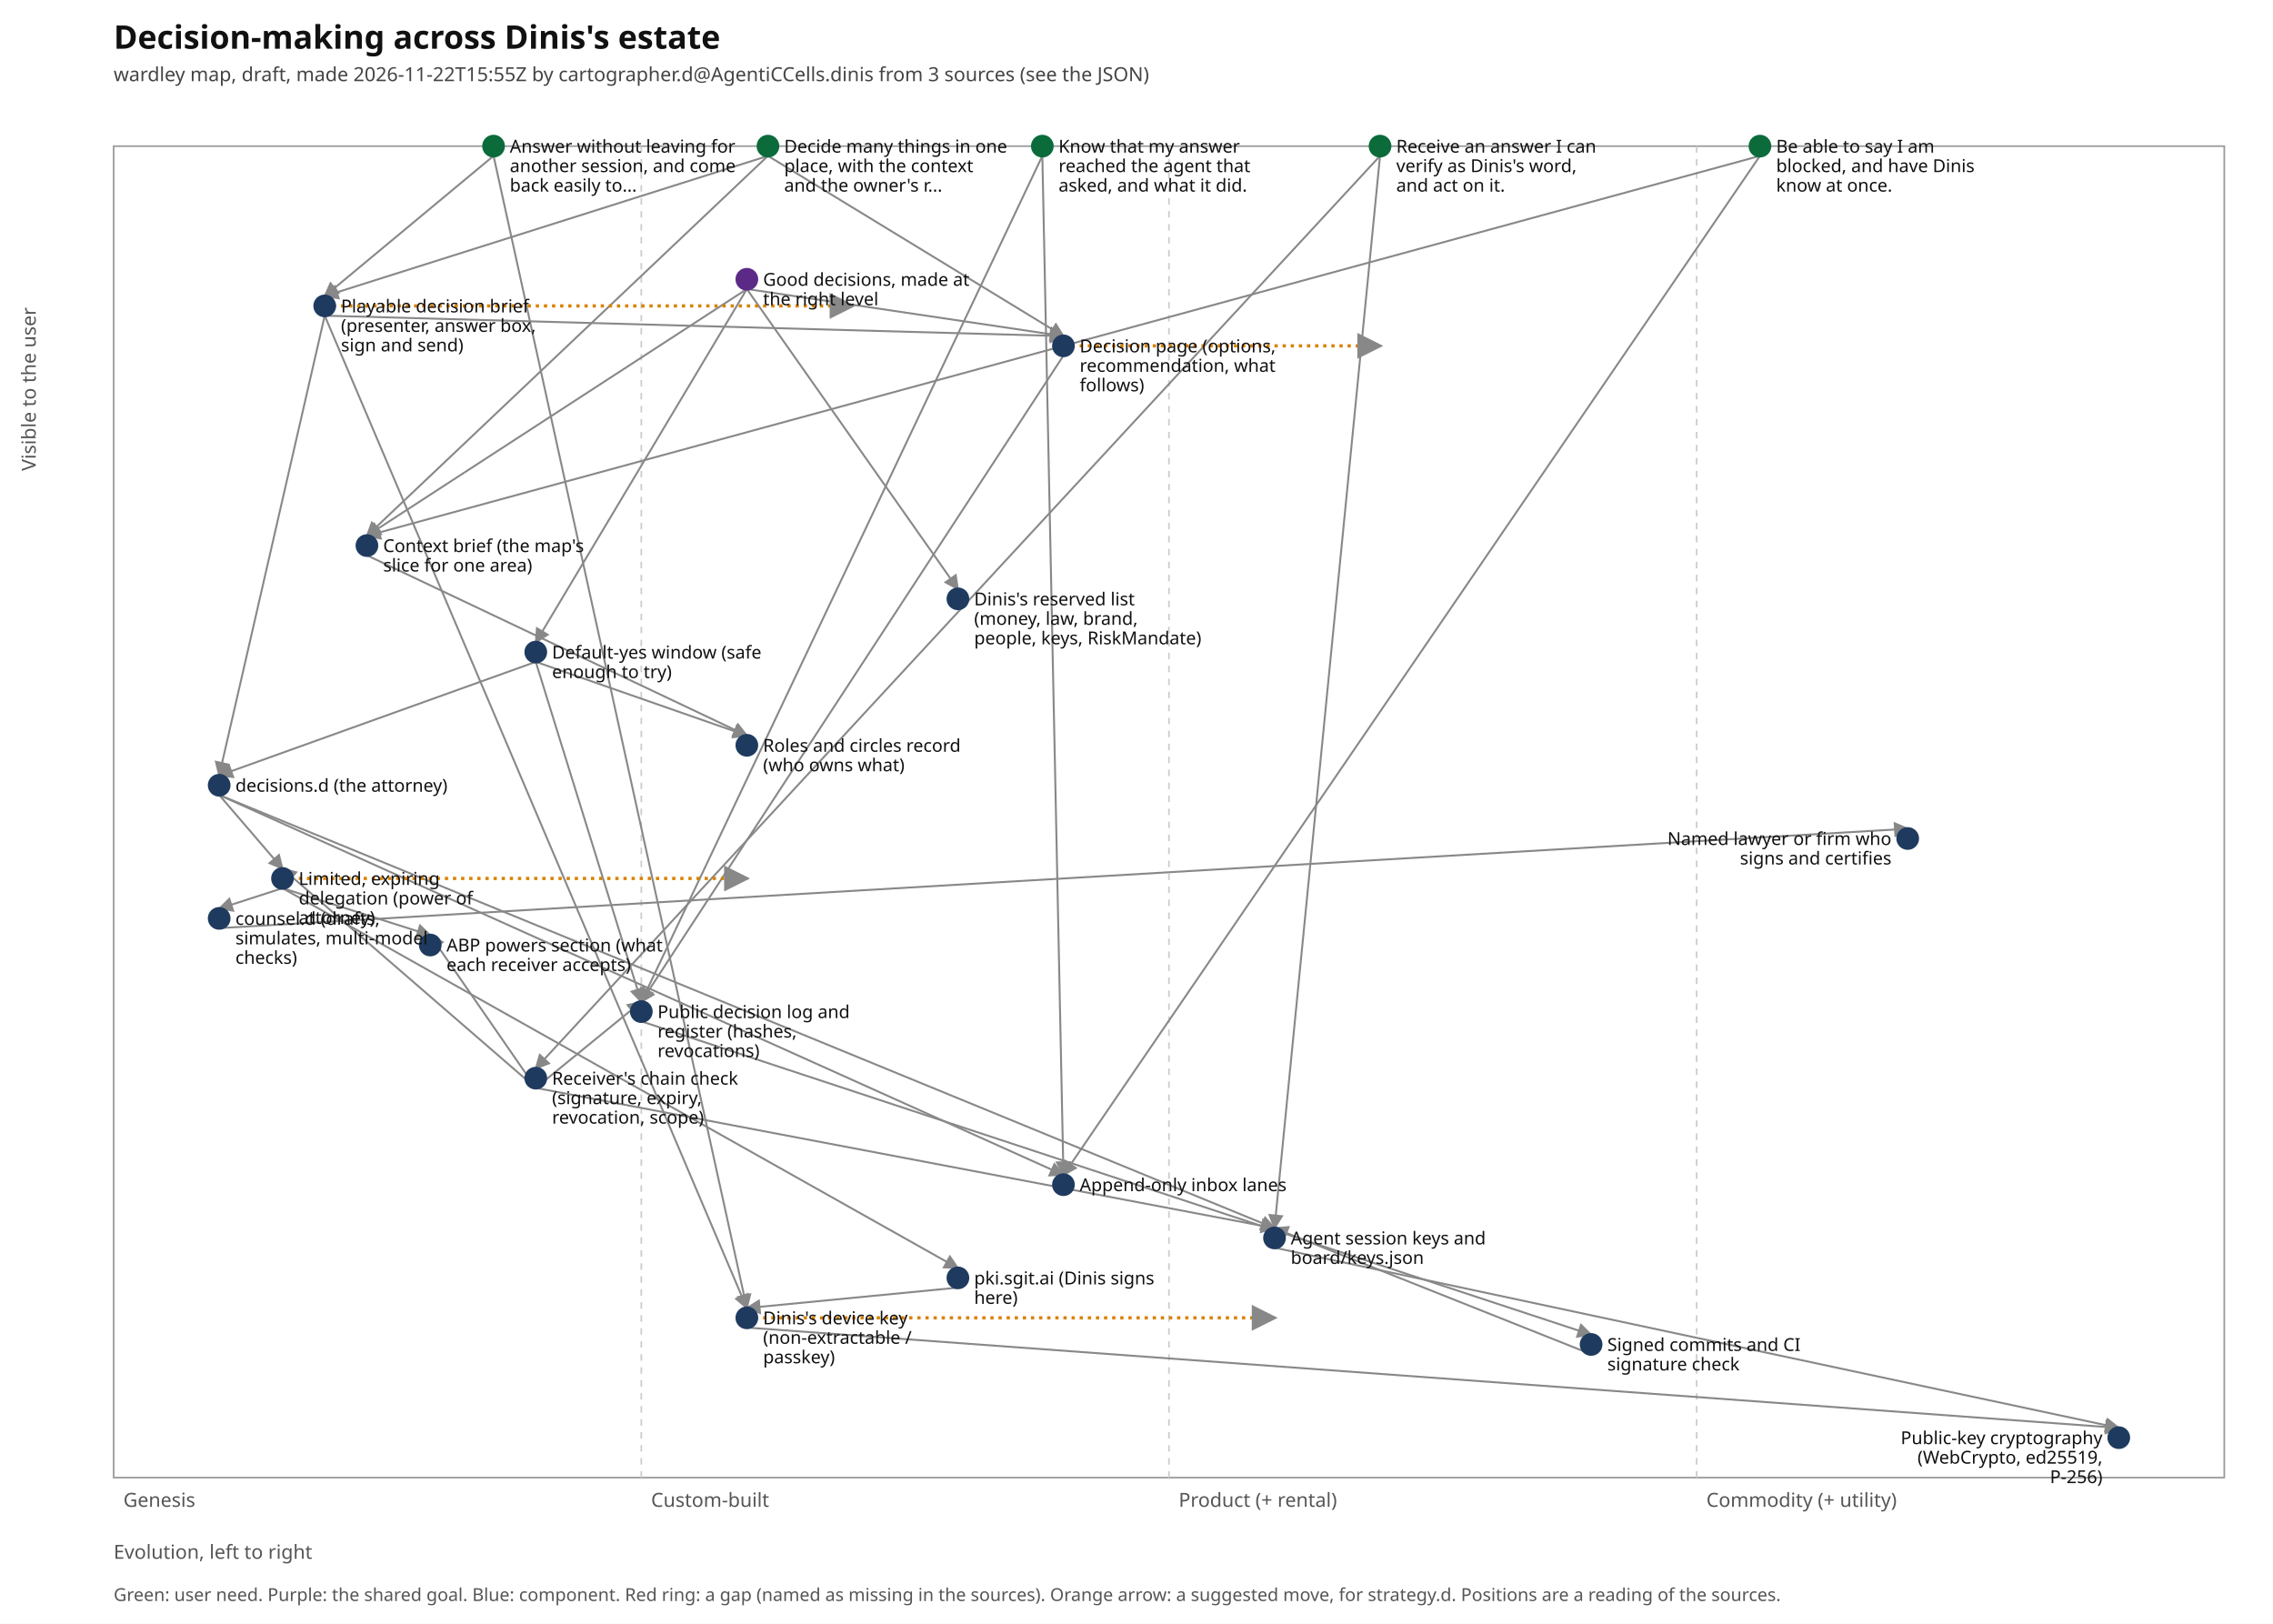
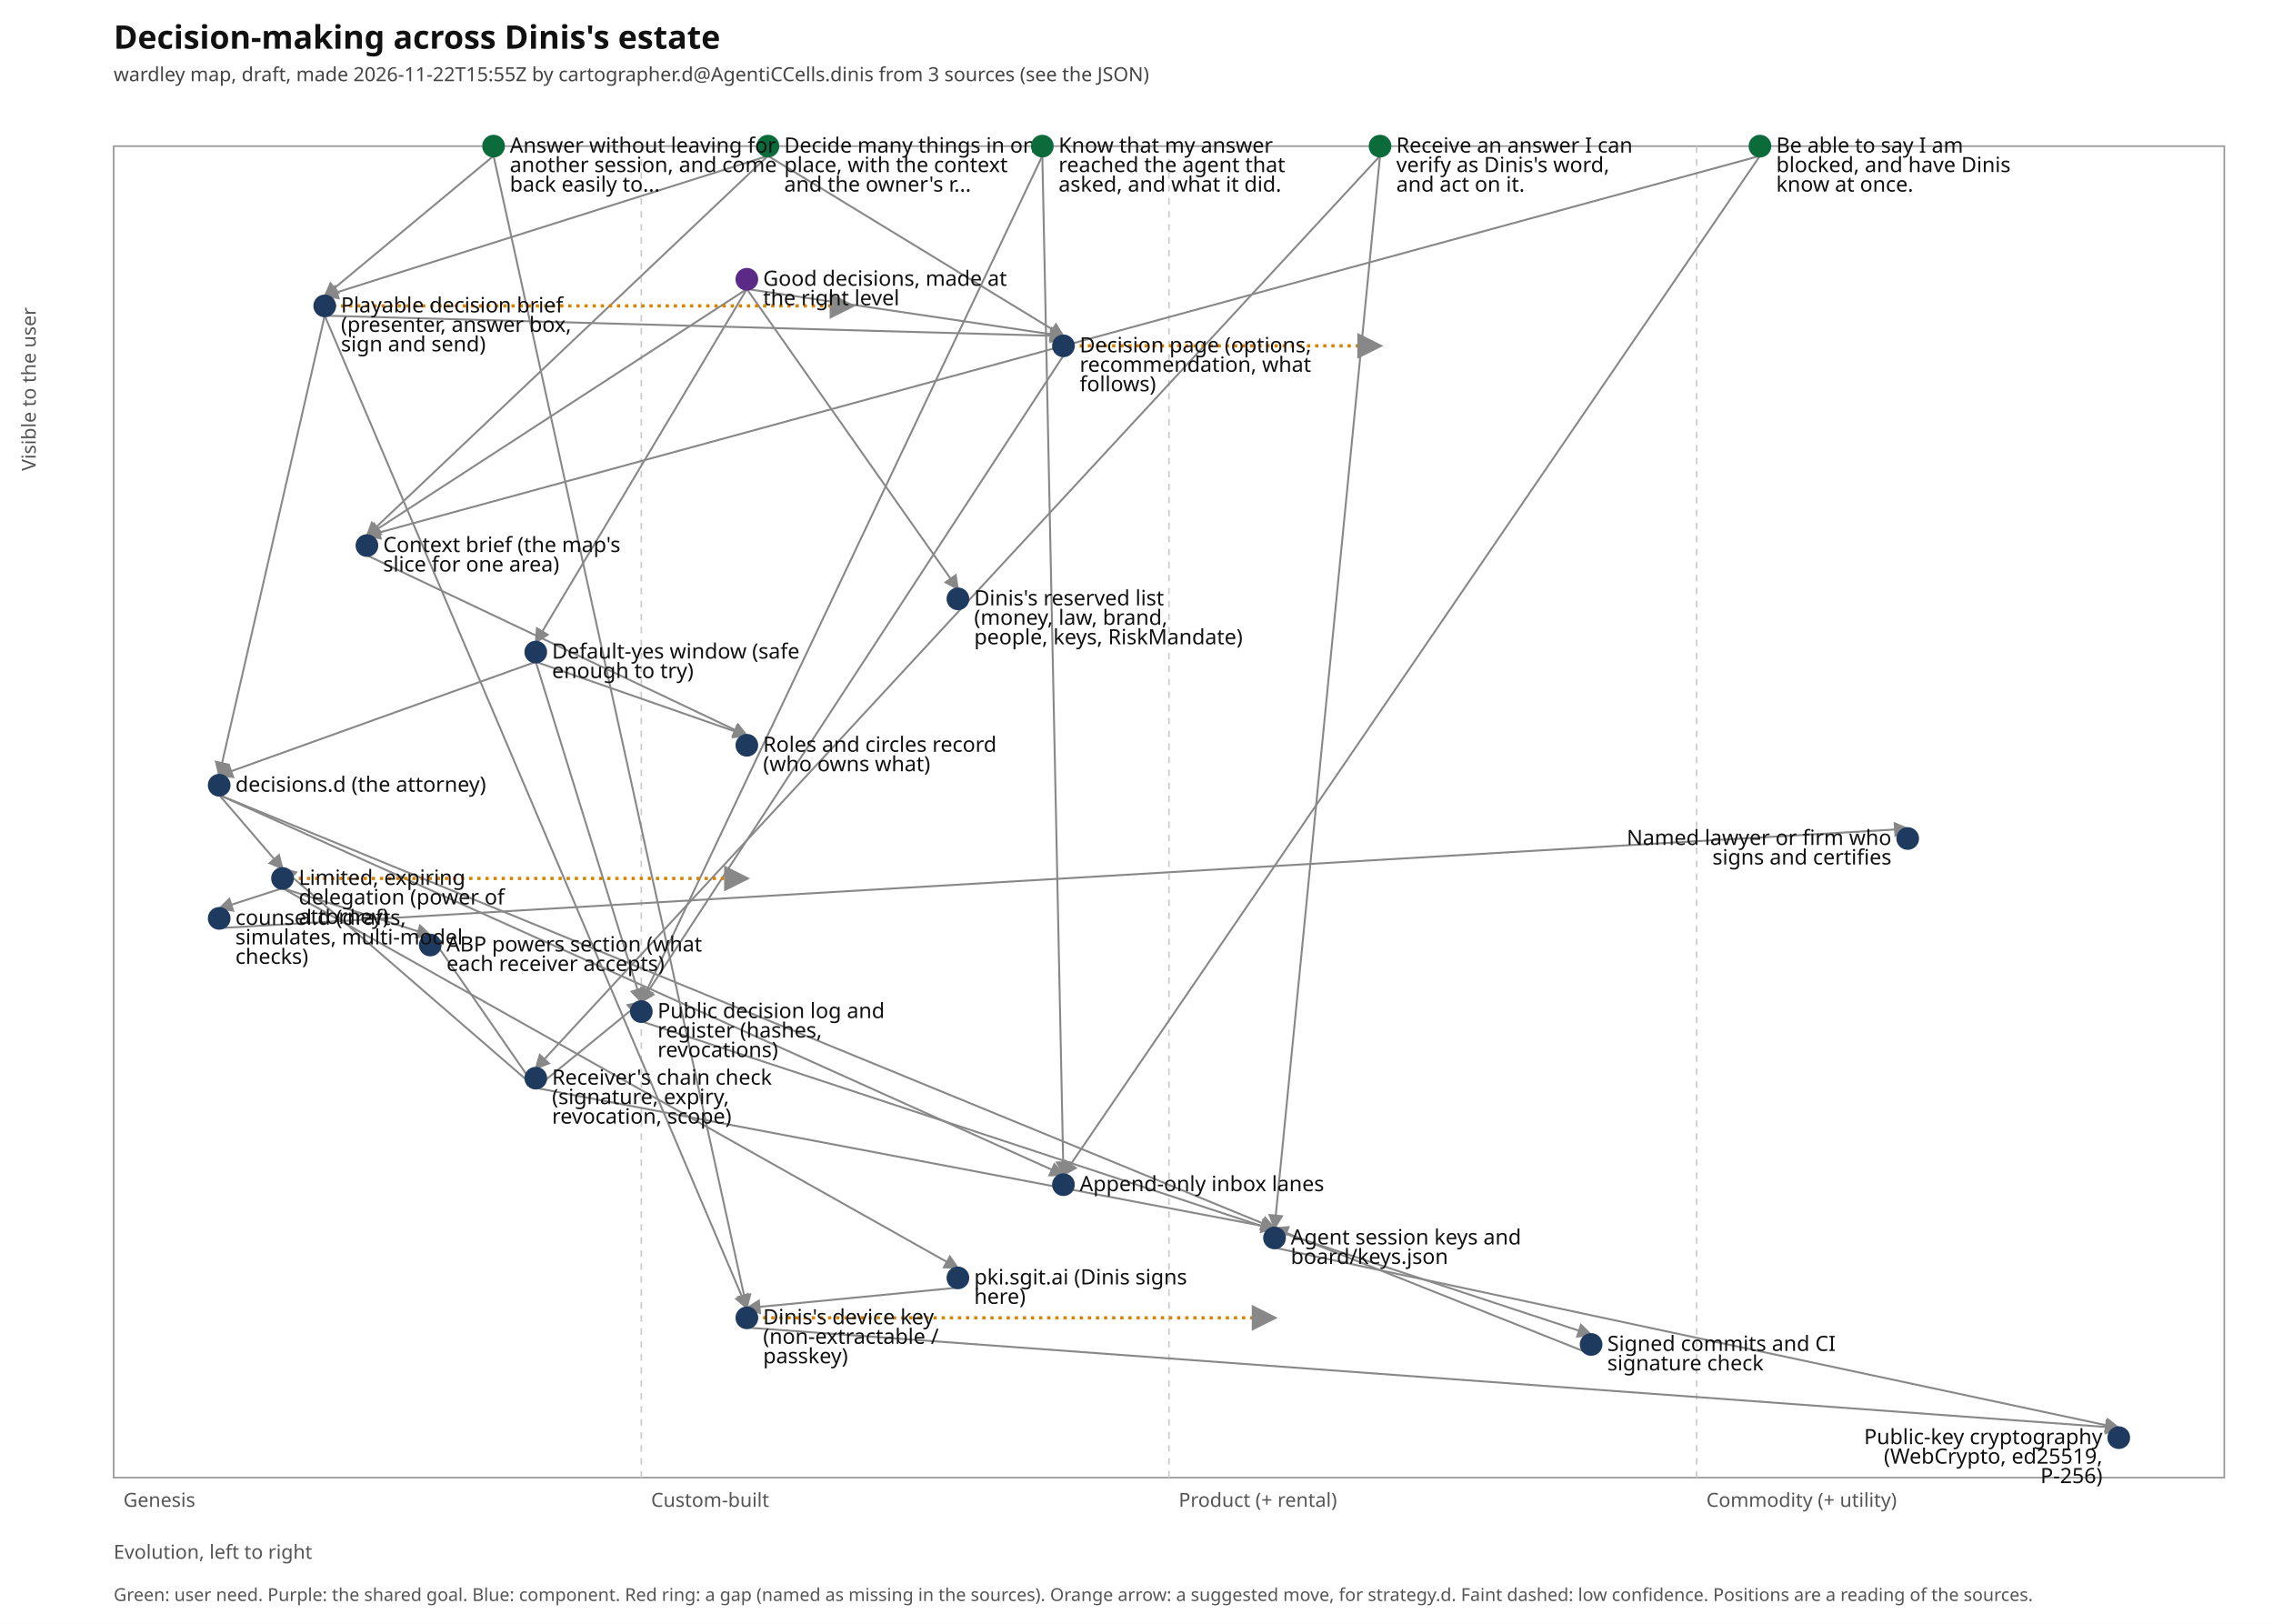
<svg xmlns="http://www.w3.org/2000/svg" viewBox="0 0 1400 1000" role="img" aria-label="Decision-making across Dinis's estate" font-family="system-ui, sans-serif">
  <rect width="1400" height="1000" fill="#fff" />
  <text x="70" y="30" font-size="20" font-weight="600" fill="#111">Decision-making across Dinis's estate</text>
  <text x="70" y="50" font-size="12" fill="#444">wardley map, draft, made 2026-11-22T15:55Z by cartographer.d@AgentiCCells.dinis from 3 sources (see the JSON)</text>
  <rect x="70" y="90" width="1300" height="820" fill="none" stroke="#999" />
  <text x="76" y="928" font-size="12" fill="#555">Genesis</text>
  <line x1="395" y1="90" x2="395" y2="910" stroke="#ccc" stroke-dasharray="4 4" />
  <text x="401" y="928" font-size="12" fill="#555">Custom-built</text>
  <line x1="720" y1="90" x2="720" y2="910" stroke="#ccc" stroke-dasharray="4 4" />
  <text x="726" y="928" font-size="12" fill="#555">Product (+ rental)</text>
  <line x1="1045" y1="90" x2="1045" y2="910" stroke="#ccc" stroke-dasharray="4 4" />
  <text x="1051" y="928" font-size="12" fill="#555">Commodity (+ utility)</text>
  <text x="70" y="960" font-size="12" fill="#555">Evolution, left to right</text>
  <text transform="translate(22 290) rotate(-90)" font-size="12" fill="#555">Visible to the user</text>
  <defs>
    <marker id="a" markerWidth="8" markerHeight="8" refX="7" refY="4" orient="auto">
      <path d="M0 0L8 4L0 8z" fill="#888" />
    </marker>
  </defs>
  <line x1="473" y1="96" x2="655" y2="207" stroke="#888" stroke-width="1.2" marker-end="url(#a)" />
  <line x1="473" y1="96" x2="226" y2="330" stroke="#888" stroke-width="1.2" marker-end="url(#a)" />
  <line x1="473" y1="96" x2="200" y2="182.4" stroke="#888" stroke-width="1.2" marker-end="url(#a)" />
  <line x1="304" y1="96" x2="200" y2="182.4" stroke="#888" stroke-width="1.2" marker-end="url(#a)" />
  <line x1="304" y1="96" x2="460" y2="805.6" stroke="#888" stroke-width="1.2" marker-end="url(#a)" />
  <line x1="642" y1="96" x2="395" y2="617" stroke="#888" stroke-width="1.2" marker-end="url(#a)" />
  <line x1="642" y1="96" x2="655" y2="723.6" stroke="#888" stroke-width="1.2" marker-end="url(#a)" />
  <line x1="850" y1="96" x2="330" y2="658" stroke="#888" stroke-width="1.2" marker-end="url(#a)" />
  <line x1="850" y1="96" x2="785" y2="756.4" stroke="#888" stroke-width="1.2" marker-end="url(#a)" />
  <line x1="1084" y1="96" x2="655" y2="723.6" stroke="#888" stroke-width="1.2" marker-end="url(#a)" />
  <line x1="1084" y1="96" x2="226" y2="330" stroke="#888" stroke-width="1.2" marker-end="url(#a)" />
  <line x1="460" y1="178" x2="655" y2="207" stroke="#888" stroke-width="1.2" marker-end="url(#a)" />
  <line x1="460" y1="178" x2="226" y2="330" stroke="#888" stroke-width="1.2" marker-end="url(#a)" />
  <line x1="460" y1="178" x2="590" y2="362.8" stroke="#888" stroke-width="1.2" marker-end="url(#a)" />
  <line x1="460" y1="178" x2="330" y2="395.6" stroke="#888" stroke-width="1.2" marker-end="url(#a)" />
  <line x1="200" y1="194.4" x2="655" y2="207" stroke="#888" stroke-width="1.2" marker-end="url(#a)" />
  <line x1="200" y1="194.4" x2="460" y2="805.6" stroke="#888" stroke-width="1.2" marker-end="url(#a)" />
  <line x1="226" y1="342" x2="460" y2="453" stroke="#888" stroke-width="1.2" marker-end="url(#a)" />
  <line x1="330" y1="407.6" x2="460" y2="453" stroke="#888" stroke-width="1.2" marker-end="url(#a)" />
  <line x1="330" y1="407.6" x2="395" y2="617" stroke="#888" stroke-width="1.2" marker-end="url(#a)" />
  <line x1="655" y1="219" x2="395" y2="617" stroke="#888" stroke-width="1.2" marker-end="url(#a)" />
  <line x1="200" y1="194.4" x2="135" y2="477.6" stroke="#888" stroke-width="1.2" marker-end="url(#a)" />
  <line x1="330" y1="407.6" x2="135" y2="477.6" stroke="#888" stroke-width="1.2" marker-end="url(#a)" />
  <line x1="135" y1="489.6" x2="174" y2="535" stroke="#888" stroke-width="1.2" marker-end="url(#a)" />
  <line x1="135" y1="489.6" x2="785" y2="756.4" stroke="#888" stroke-width="1.2" marker-end="url(#a)" />
  <line x1="135" y1="489.6" x2="655" y2="723.6" stroke="#888" stroke-width="1.2" marker-end="url(#a)" />
  <line x1="174" y1="547" x2="590" y2="781" stroke="#888" stroke-width="1.2" marker-end="url(#a)" />
  <line x1="174" y1="547" x2="265" y2="576" stroke="#888" stroke-width="1.2" marker-end="url(#a)" />
  <line x1="174" y1="547" x2="135" y2="559.6" stroke="#888" stroke-width="1.2" marker-end="url(#a)" />
  <line x1="135" y1="571.6" x2="1175" y2="510.4" stroke="#888" stroke-width="1.2" marker-end="url(#a)" />
  <line x1="330" y1="670" x2="265" y2="576" stroke="#888" stroke-width="1.2" marker-end="url(#a)" />
  <line x1="330" y1="670" x2="174" y2="535" stroke="#888" stroke-width="1.2" marker-end="url(#a)" />
  <line x1="330" y1="670" x2="395" y2="617" stroke="#888" stroke-width="1.2" marker-end="url(#a)" />
  <line x1="330" y1="670" x2="785" y2="756.4" stroke="#888" stroke-width="1.2" marker-end="url(#a)" />
  <line x1="590" y1="793" x2="460" y2="805.6" stroke="#888" stroke-width="1.2" marker-end="url(#a)" />
  <line x1="460" y1="817.6" x2="1305" y2="879.4" stroke="#888" stroke-width="1.2" marker-end="url(#a)" />
  <line x1="785" y1="768.4" x2="1305" y2="879.4" stroke="#888" stroke-width="1.2" marker-end="url(#a)" />
  <line x1="980" y1="834" x2="785" y2="756.4" stroke="#888" stroke-width="1.2" marker-end="url(#a)" />
  <line x1="395" y1="629" x2="980" y2="822" stroke="#888" stroke-width="1.2" marker-end="url(#a)" />
  <line x1="655" y1="213" x2="850" y2="213" stroke="#d98200" stroke-width="2" stroke-dasharray="2 3" marker-end="url(#a)" />
  <line x1="200" y1="188.4" x2="525" y2="188.4" stroke="#d98200" stroke-width="2" stroke-dasharray="2 3" marker-end="url(#a)" />
  <line x1="460" y1="811.6" x2="785" y2="811.6" stroke="#d98200" stroke-width="2" stroke-dasharray="2 3" marker-end="url(#a)" />
  <line x1="174" y1="541" x2="460" y2="541" stroke="#d98200" stroke-width="2" stroke-dasharray="2 3" marker-end="url(#a)" />
  <circle cx="473" cy="90" r="6" fill="#0b6b3a" stroke="#0b6b3a" stroke-width="2" />
-   <text text-anchor="start" x="483" y="94" font-size="11" fill="#111">Decide many things in one</text>
-   <text text-anchor="start" x="483" y="106" font-size="11" fill="#111">place, with the context</text>
-   <text text-anchor="start" x="483" y="118" font-size="11" fill="#111">and the owner's r...</text>
+   <text text-anchor="start" x="483" y="94" font-size="13" fill="#111">Decide many things in one</text>
+   <text text-anchor="start" x="483" y="106" font-size="13" fill="#111">place, with the context</text>
+   <text text-anchor="start" x="483" y="118" font-size="13" fill="#111">and the owner's r...</text>
  <circle cx="304" cy="90" r="6" fill="#0b6b3a" stroke="#0b6b3a" stroke-width="2" />
-   <text text-anchor="start" x="314" y="94" font-size="11" fill="#111">Answer without leaving for</text>
-   <text text-anchor="start" x="314" y="106" font-size="11" fill="#111">another session, and come</text>
-   <text text-anchor="start" x="314" y="118" font-size="11" fill="#111">back easily to...</text>
+   <text text-anchor="start" x="314" y="94" font-size="13" fill="#111">Answer without leaving for</text>
+   <text text-anchor="start" x="314" y="106" font-size="13" fill="#111">another session, and come</text>
+   <text text-anchor="start" x="314" y="118" font-size="13" fill="#111">back easily to...</text>
  <circle cx="642" cy="90" r="6" fill="#0b6b3a" stroke="#0b6b3a" stroke-width="2" />
-   <text text-anchor="start" x="652" y="94" font-size="11" fill="#111">Know that my answer</text>
-   <text text-anchor="start" x="652" y="106" font-size="11" fill="#111">reached the agent that</text>
-   <text text-anchor="start" x="652" y="118" font-size="11" fill="#111">asked, and what it did.</text>
+   <text text-anchor="start" x="652" y="94" font-size="13" fill="#111">Know that my answer</text>
+   <text text-anchor="start" x="652" y="106" font-size="13" fill="#111">reached the agent that</text>
+   <text text-anchor="start" x="652" y="118" font-size="13" fill="#111">asked, and what it did.</text>
  <circle cx="850" cy="90" r="6" fill="#0b6b3a" stroke="#0b6b3a" stroke-width="2" />
-   <text text-anchor="start" x="860" y="94" font-size="11" fill="#111">Receive an answer I can</text>
-   <text text-anchor="start" x="860" y="106" font-size="11" fill="#111">verify as Dinis's word,</text>
-   <text text-anchor="start" x="860" y="118" font-size="11" fill="#111">and act on it.</text>
+   <text text-anchor="start" x="860" y="94" font-size="13" fill="#111">Receive an answer I can</text>
+   <text text-anchor="start" x="860" y="106" font-size="13" fill="#111">verify as Dinis's word,</text>
+   <text text-anchor="start" x="860" y="118" font-size="13" fill="#111">and act on it.</text>
  <circle cx="1084" cy="90" r="6" fill="#0b6b3a" stroke="#0b6b3a" stroke-width="2" />
-   <text text-anchor="start" x="1094" y="94" font-size="11" fill="#111">Be able to say I am</text>
-   <text text-anchor="start" x="1094" y="106" font-size="11" fill="#111">blocked, and have Dinis</text>
-   <text text-anchor="start" x="1094" y="118" font-size="11" fill="#111">know at once.</text>
+   <text text-anchor="start" x="1094" y="94" font-size="13" fill="#111">Be able to say I am</text>
+   <text text-anchor="start" x="1094" y="106" font-size="13" fill="#111">blocked, and have Dinis</text>
+   <text text-anchor="start" x="1094" y="118" font-size="13" fill="#111">know at once.</text>
  <circle cx="460" cy="172" r="6" fill="#5b2a86" stroke="#5b2a86" stroke-width="2" />
-   <text text-anchor="start" x="470" y="176" font-size="11" fill="#111">Good decisions, made at</text>
-   <text text-anchor="start" x="470" y="188" font-size="11" fill="#111">the right level</text>
+   <text text-anchor="start" x="470" y="176" font-size="13" fill="#111">Good decisions, made at</text>
+   <text text-anchor="start" x="470" y="188" font-size="13" fill="#111">the right level</text>
  <circle cx="655" cy="213" r="6" fill="#1f3a5f" stroke="#1f3a5f" stroke-width="2" />
-   <text text-anchor="start" x="665" y="217" font-size="11" fill="#111">Decision page (options,</text>
-   <text text-anchor="start" x="665" y="229" font-size="11" fill="#111">recommendation, what</text>
-   <text text-anchor="start" x="665" y="241" font-size="11" fill="#111">follows)</text>
+   <text text-anchor="start" x="665" y="217" font-size="13" fill="#111">Decision page (options,</text>
+   <text text-anchor="start" x="665" y="229" font-size="13" fill="#111">recommendation, what</text>
+   <text text-anchor="start" x="665" y="241" font-size="13" fill="#111">follows)</text>
  <circle cx="200" cy="188.4" r="6" fill="#1f3a5f" stroke="#1f3a5f" stroke-width="2" />
-   <text text-anchor="start" x="210" y="192.4" font-size="11" fill="#111">Playable decision brief</text>
-   <text text-anchor="start" x="210" y="204.4" font-size="11" fill="#111">(presenter, answer box,</text>
-   <text text-anchor="start" x="210" y="216.4" font-size="11" fill="#111">sign and send)</text>
+   <text text-anchor="start" x="210" y="192.4" font-size="13" fill="#111">Playable decision brief</text>
+   <text text-anchor="start" x="210" y="204.4" font-size="13" fill="#111">(presenter, answer box,</text>
+   <text text-anchor="start" x="210" y="216.4" font-size="13" fill="#111">sign and send)</text>
  <circle cx="226" cy="336" r="6" fill="#1f3a5f" stroke="#1f3a5f" stroke-width="2" />
-   <text text-anchor="start" x="236" y="340" font-size="11" fill="#111">Context brief (the map's</text>
-   <text text-anchor="start" x="236" y="352" font-size="11" fill="#111">slice for one area)</text>
+   <text text-anchor="start" x="236" y="340" font-size="13" fill="#111">Context brief (the map's</text>
+   <text text-anchor="start" x="236" y="352" font-size="13" fill="#111">slice for one area)</text>
  <circle cx="330" cy="401.6" r="6" fill="#1f3a5f" stroke="#1f3a5f" stroke-width="2" />
-   <text text-anchor="start" x="340" y="405.6" font-size="11" fill="#111">Default-yes window (safe</text>
-   <text text-anchor="start" x="340" y="417.6" font-size="11" fill="#111">enough to try)</text>
+   <text text-anchor="start" x="340" y="405.6" font-size="13" fill="#111">Default-yes window (safe</text>
+   <text text-anchor="start" x="340" y="417.6" font-size="13" fill="#111">enough to try)</text>
  <circle cx="590" cy="368.8" r="6" fill="#1f3a5f" stroke="#1f3a5f" stroke-width="2" />
-   <text text-anchor="start" x="600" y="372.8" font-size="11" fill="#111">Dinis's reserved list</text>
-   <text text-anchor="start" x="600" y="384.8" font-size="11" fill="#111">(money, law, brand,</text>
-   <text text-anchor="start" x="600" y="396.8" font-size="11" fill="#111">people, keys, RiskMandate)</text>
+   <text text-anchor="start" x="600" y="372.8" font-size="13" fill="#111">Dinis's reserved list</text>
+   <text text-anchor="start" x="600" y="384.8" font-size="13" fill="#111">(money, law, brand,</text>
+   <text text-anchor="start" x="600" y="396.8" font-size="13" fill="#111">people, keys, RiskMandate)</text>
  <circle cx="460" cy="459" r="6" fill="#1f3a5f" stroke="#1f3a5f" stroke-width="2" />
-   <text text-anchor="start" x="470" y="463" font-size="11" fill="#111">Roles and circles record</text>
-   <text text-anchor="start" x="470" y="475" font-size="11" fill="#111">(who owns what)</text>
+   <text text-anchor="start" x="470" y="463" font-size="13" fill="#111">Roles and circles record</text>
+   <text text-anchor="start" x="470" y="475" font-size="13" fill="#111">(who owns what)</text>
  <circle cx="135" cy="483.6" r="6" fill="#1f3a5f" stroke="#1f3a5f" stroke-width="2" />
-   <text text-anchor="start" x="145" y="487.6" font-size="11" fill="#111">decisions.d (the attorney)</text>
+   <text text-anchor="start" x="145" y="487.6" font-size="13" fill="#111">decisions.d (the attorney)</text>
  <circle cx="174" cy="541" r="6" fill="#1f3a5f" stroke="#1f3a5f" stroke-width="2" />
-   <text text-anchor="start" x="184" y="545" font-size="11" fill="#111">Limited, expiring</text>
-   <text text-anchor="start" x="184" y="557" font-size="11" fill="#111">delegation (power of</text>
-   <text text-anchor="start" x="184" y="569" font-size="11" fill="#111">attorney)</text>
+   <text text-anchor="start" x="184" y="545" font-size="13" fill="#111">Limited, expiring</text>
+   <text text-anchor="start" x="184" y="557" font-size="13" fill="#111">delegation (power of</text>
+   <text text-anchor="start" x="184" y="569" font-size="13" fill="#111">attorney)</text>
  <circle cx="265" cy="582" r="6" fill="#1f3a5f" stroke="#1f3a5f" stroke-width="2" />
-   <text text-anchor="start" x="275" y="586" font-size="11" fill="#111">ABP powers section (what</text>
-   <text text-anchor="start" x="275" y="598" font-size="11" fill="#111">each receiver accepts)</text>
+   <text text-anchor="start" x="275" y="586" font-size="13" fill="#111">ABP powers section (what</text>
+   <text text-anchor="start" x="275" y="598" font-size="13" fill="#111">each receiver accepts)</text>
  <circle cx="135" cy="565.6" r="6" fill="#1f3a5f" stroke="#1f3a5f" stroke-width="2" />
-   <text text-anchor="start" x="145" y="569.6" font-size="11" fill="#111">counsel.d (drafts,</text>
-   <text text-anchor="start" x="145" y="581.6" font-size="11" fill="#111">simulates, multi-model</text>
-   <text text-anchor="start" x="145" y="593.6" font-size="11" fill="#111">checks)</text>
+   <text text-anchor="start" x="145" y="569.6" font-size="13" fill="#111">counsel.d (drafts,</text>
+   <text text-anchor="start" x="145" y="581.6" font-size="13" fill="#111">simulates, multi-model</text>
+   <text text-anchor="start" x="145" y="593.6" font-size="13" fill="#111">checks)</text>
  <circle cx="1175" cy="516.4" r="6" fill="#1f3a5f" stroke="#1f3a5f" stroke-width="2" />
-   <text text-anchor="end" x="1165" y="520.4" font-size="11" fill="#111">Named lawyer or firm who</text>
-   <text text-anchor="end" x="1165" y="532.4" font-size="11" fill="#111">signs and certifies</text>
+   <text text-anchor="end" x="1165" y="520.4" font-size="13" fill="#111">Named lawyer or firm who</text>
+   <text text-anchor="end" x="1165" y="532.4" font-size="13" fill="#111">signs and certifies</text>
  <circle cx="395" cy="623" r="6" fill="#1f3a5f" stroke="#1f3a5f" stroke-width="2" />
-   <text text-anchor="start" x="405" y="627" font-size="11" fill="#111">Public decision log and</text>
-   <text text-anchor="start" x="405" y="639" font-size="11" fill="#111">register (hashes,</text>
-   <text text-anchor="start" x="405" y="651" font-size="11" fill="#111">revocations)</text>
+   <text text-anchor="start" x="405" y="627" font-size="13" fill="#111">Public decision log and</text>
+   <text text-anchor="start" x="405" y="639" font-size="13" fill="#111">register (hashes,</text>
+   <text text-anchor="start" x="405" y="651" font-size="13" fill="#111">revocations)</text>
  <circle cx="330" cy="664" r="6" fill="#1f3a5f" stroke="#1f3a5f" stroke-width="2" />
-   <text text-anchor="start" x="340" y="668" font-size="11" fill="#111">Receiver's chain check</text>
-   <text text-anchor="start" x="340" y="680" font-size="11" fill="#111">(signature, expiry,</text>
-   <text text-anchor="start" x="340" y="692" font-size="11" fill="#111">revocation, scope)</text>
+   <text text-anchor="start" x="340" y="668" font-size="13" fill="#111">Receiver's chain check</text>
+   <text text-anchor="start" x="340" y="680" font-size="13" fill="#111">(signature, expiry,</text>
+   <text text-anchor="start" x="340" y="692" font-size="13" fill="#111">revocation, scope)</text>
  <circle cx="655" cy="729.6" r="6" fill="#1f3a5f" stroke="#1f3a5f" stroke-width="2" />
-   <text text-anchor="start" x="665" y="733.6" font-size="11" fill="#111">Append-only inbox lanes</text>
+   <text text-anchor="start" x="665" y="733.6" font-size="13" fill="#111">Append-only inbox lanes</text>
  <circle cx="785" cy="762.4" r="6" fill="#1f3a5f" stroke="#1f3a5f" stroke-width="2" />
-   <text text-anchor="start" x="795" y="766.4" font-size="11" fill="#111">Agent session keys and</text>
-   <text text-anchor="start" x="795" y="778.4" font-size="11" fill="#111">board/keys.json</text>
+   <text text-anchor="start" x="795" y="766.4" font-size="13" fill="#111">Agent session keys and</text>
+   <text text-anchor="start" x="795" y="778.4" font-size="13" fill="#111">board/keys.json</text>
  <circle cx="590" cy="787" r="6" fill="#1f3a5f" stroke="#1f3a5f" stroke-width="2" />
-   <text text-anchor="start" x="600" y="791" font-size="11" fill="#111">pki.sgit.ai (Dinis signs</text>
-   <text text-anchor="start" x="600" y="803" font-size="11" fill="#111">here)</text>
+   <text text-anchor="start" x="600" y="791" font-size="13" fill="#111">pki.sgit.ai (Dinis signs</text>
+   <text text-anchor="start" x="600" y="803" font-size="13" fill="#111">here)</text>
  <circle cx="460" cy="811.6" r="6" fill="#1f3a5f" stroke="#1f3a5f" stroke-width="2" />
-   <text text-anchor="start" x="470" y="815.6" font-size="11" fill="#111">Dinis's device key</text>
-   <text text-anchor="start" x="470" y="827.6" font-size="11" fill="#111">(non-extractable /</text>
-   <text text-anchor="start" x="470" y="839.6" font-size="11" fill="#111">passkey)</text>
+   <text text-anchor="start" x="470" y="815.6" font-size="13" fill="#111">Dinis's device key</text>
+   <text text-anchor="start" x="470" y="827.6" font-size="13" fill="#111">(non-extractable /</text>
+   <text text-anchor="start" x="470" y="839.6" font-size="13" fill="#111">passkey)</text>
  <circle cx="980" cy="828" r="6" fill="#1f3a5f" stroke="#1f3a5f" stroke-width="2" />
-   <text text-anchor="start" x="990" y="832" font-size="11" fill="#111">Signed commits and CI</text>
-   <text text-anchor="start" x="990" y="844" font-size="11" fill="#111">signature check</text>
+   <text text-anchor="start" x="990" y="832" font-size="13" fill="#111">Signed commits and CI</text>
+   <text text-anchor="start" x="990" y="844" font-size="13" fill="#111">signature check</text>
  <circle cx="1305" cy="885.4" r="6" fill="#1f3a5f" stroke="#1f3a5f" stroke-width="2" />
-   <text text-anchor="end" x="1295" y="889.4" font-size="11" fill="#111">Public-key cryptography</text>
-   <text text-anchor="end" x="1295" y="901.4" font-size="11" fill="#111">(WebCrypto, ed25519,</text>
-   <text text-anchor="end" x="1295" y="913.4" font-size="11" fill="#111">P-256)</text>
-   <text x="70" y="986" font-size="11" fill="#555">Green: user need. Purple: the shared goal. Blue: component. Red ring: a gap (named as missing in the sources). Orange arrow: a suggested move, for strategy.d. Positions are a reading of the sources.</text>
+   <text text-anchor="end" x="1295" y="889.4" font-size="13" fill="#111">Public-key cryptography</text>
+   <text text-anchor="end" x="1295" y="901.4" font-size="13" fill="#111">(WebCrypto, ed25519,</text>
+   <text text-anchor="end" x="1295" y="913.4" font-size="13" fill="#111">P-256)</text>
+   <text x="70" y="986" font-size="11" fill="#555">Green: user need. Purple: the shared goal. Blue: component. Red ring: a gap (named as missing in the sources). Orange arrow: a suggested move, for strategy.d. Faint dashed: low confidence. Positions are a reading of the sources.</text>
</svg>
